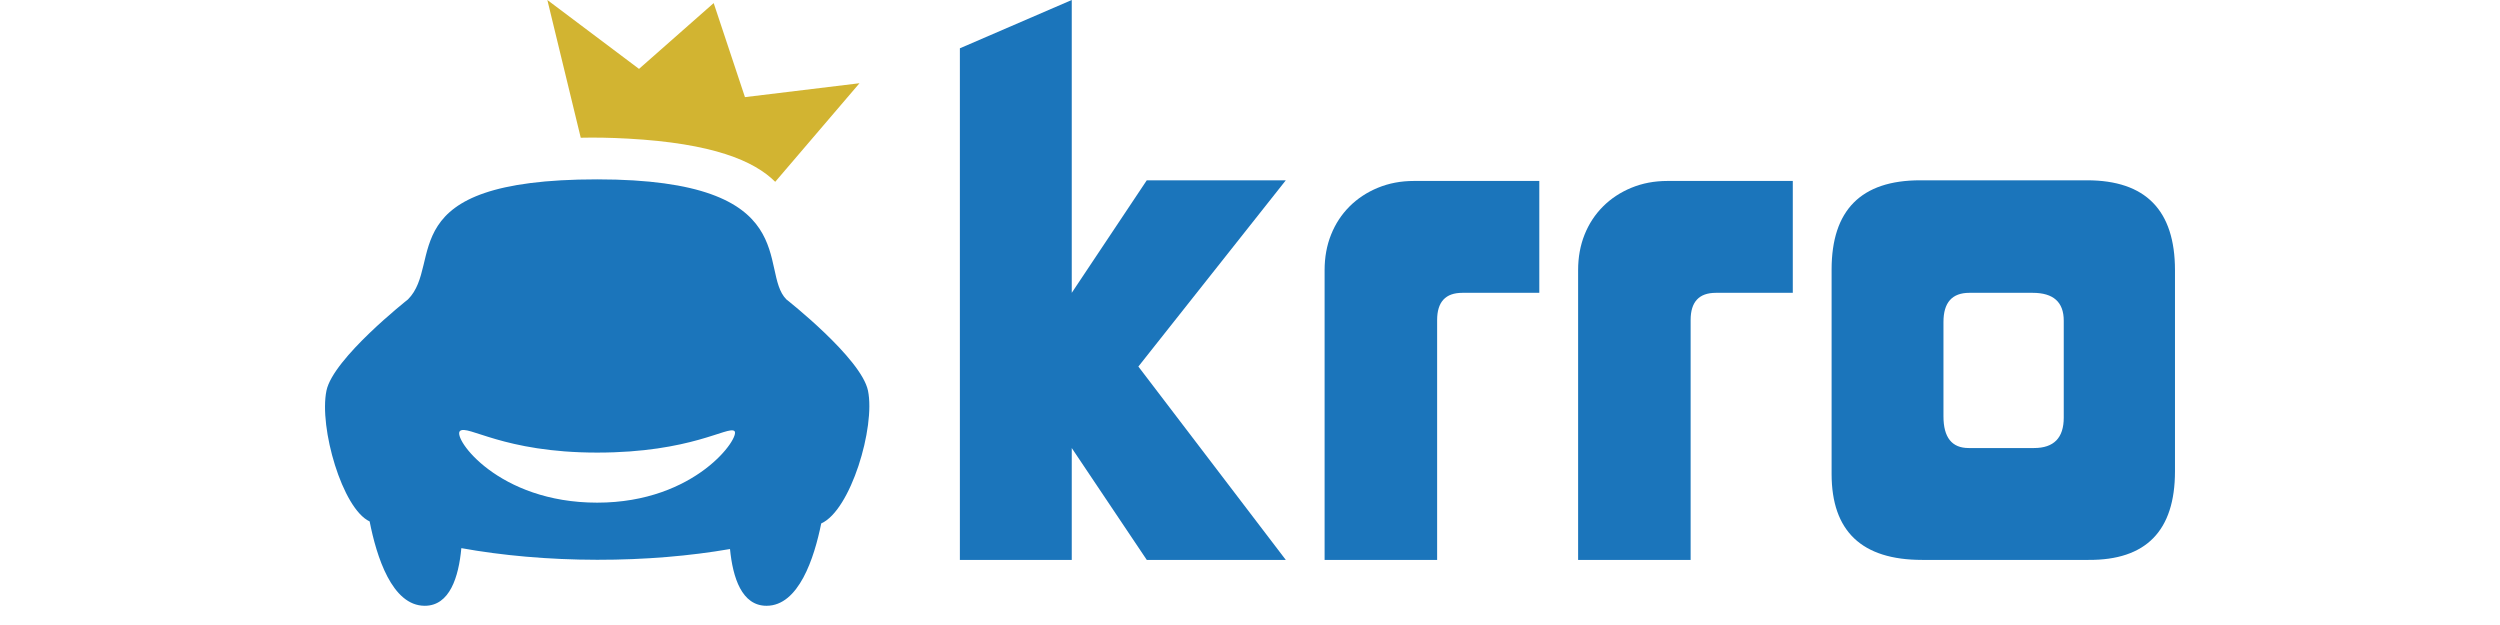
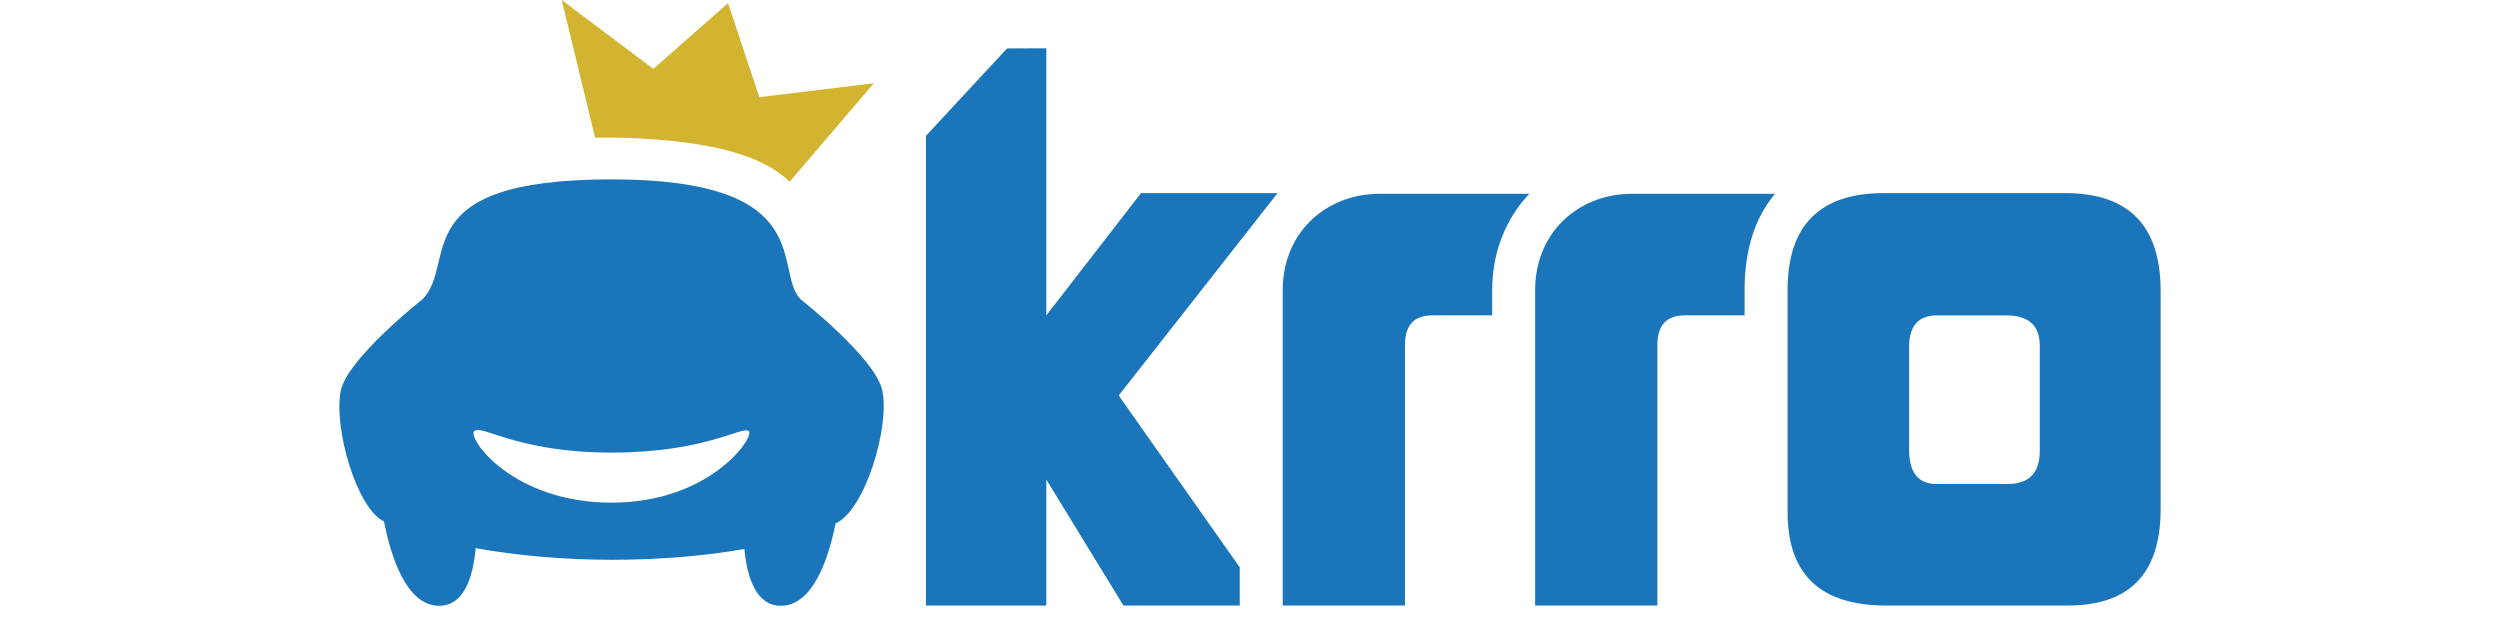
<svg xmlns="http://www.w3.org/2000/svg" version="1.1" id="Layer_1" x="0px" y="0px" width="569.25px" height="142.125px" viewBox="0 0 569.25 142.125" enable-background="new 0 0 569.25 142.125" xml:space="preserve">
-   <g id="Layer_1_1_" display="none">
+   <g id="Layer_1_2_" display="none">
+     <g id="Layer_1_1_" display="inline">
+       <g>
+         <g>
+           <g>
+             <path fill="#1B75BB" d="M126.534,91.65c-1.554-7.523-18.919-21.158-18.919-21.158c-6.589-6.587,4.57-27.849-43.892-27.849       c-48.46,0-35.463,19.425-43.888,27.849c0,0-17.354,13.658-18.896,21.158c-1.752,8.519,3.673,27.377,10.02,30.326       c1.589,8.121,5.177,19.563,12.778,19.563c5.781,0,7.863-6.624,8.486-13.369c9.341,1.696,20.139,2.688,31.5,2.703       c11.081,0.016,21.627-0.898,30.809-2.498c0.646,6.674,2.74,13.165,8.468,13.165c7.458,0,11.052-11.013,12.684-19.101       C122.518,119.412,128.28,100.105,126.534,91.65z M63.724,117.62c-23.002,0-33.549-15.003-31.83-16.604       c1.724-1.604,9.999,4.998,31.83,4.998c21.833,0,30.34-6.253,31.832-4.998C97.049,102.27,86.728,117.62,63.724,117.62z" />
+             <g>
+               <path fill="#D2B431" d="M105.426,42.973l19.622-22.951L98.38,23.258L91.101,1.364L73.715,16.681L52.373,0.643l7.772,32.067        c3.273-0.081,6.927-0.016,11.012,0.208C90.866,34.004,100.505,38.068,105.426,42.973z" />
+             </g>
+           </g>
+         </g>
+         <g>
+           <path fill="#1B75BB" d="M174.02,67.738c-5.877,0-10.628,2.083-14.251,6.249c-3.623,4.164-5.436,10.414-5.436,18.744      s1.813,14.578,5.436,18.744s8.375,6.248,14.251,6.248c2.839,0,5.63-0.779,8.374-2.342c2.741-1.561,5.144-3.669,7.199-6.333      l10.577,8.813c-1.273,1.67-2.792,3.313-4.554,4.938c-1.765,1.624-3.771,3.063-6.022,4.313c-2.254,1.254-4.752,2.246-7.493,2.99      c-2.743,0.739-5.729,1.111-8.963,1.111c-4.701,0-9.06-0.826-13.076-2.479c-4.016-1.653-7.534-4.084-10.55-7.299      c-3.019-3.213-5.395-7.207-7.126-11.979c-1.73-4.771-2.596-10.327-2.596-16.661c0-6.335,0.864-11.91,2.596-16.729      c1.732-4.82,4.155-8.834,7.273-12.05c3.115-3.212,6.806-5.645,11.065-7.296c4.26-1.653,8.938-2.479,14.03-2.479      c5.973,0,11.26,1.263,15.865,3.786c4.604,2.525,8.081,6.038,10.431,10.534l-11.166,9.501c-1.762-3.58-3.917-6.196-6.463-7.853      C180.873,68.563,177.74,67.738,174.02,67.738z" />
+           <path fill="#1B75BB" d="M253.756,122.268c-2.353,2.849-5.289,5.049-8.814,6.608s-7.639,2.341-12.341,2.341      c-3.331,0-6.636-0.505-9.917-1.515c-3.283-1.011-6.221-2.547-8.813-4.613c-2.598-2.065-4.701-4.657-6.317-7.78      c-1.617-3.119-2.424-6.838-2.424-11.151c0-4.038,0.783-7.552,2.35-10.533c1.567-2.979,3.725-5.438,6.465-7.367      c2.741-1.928,5.95-3.373,9.623-4.336c3.674-0.964,7.663-1.444,11.975-1.444c4.21,0,7.762,0.572,10.649,1.721      c2.89,1.146,5.215,2.457,6.979,3.926c0-3.396-0.247-6.404-0.735-9.02c-0.492-2.617-1.349-4.799-2.571-6.541      c-1.226-1.747-2.938-3.079-5.142-3.998c-2.203-0.916-4.972-1.377-8.3-1.377c-3.919,0-7.493,0.599-10.727,1.791      c-3.23,1.193-5.778,2.434-7.64,3.719l-6.317-11.155c2.254-1.928,5.606-3.625,10.063-5.094c4.456-1.467,9.769-2.204,15.939-2.204      c10.087,0,17.458,2.616,22.108,7.848c4.651,5.233,6.979,13.542,6.979,24.927v44.199h-13.075v-8.945h0.002L253.756,122.268      L253.756,122.268z M253.169,99.546c-1.667-1.835-4.091-3.327-7.271-4.476c-3.185-1.146-6.687-1.721-10.505-1.721      c-5.29,0-9.38,1.029-12.268,3.099c-2.893,2.065-4.333,5.301-4.333,9.707c0,4.131,1.469,7.299,4.407,9.502      c2.938,2.202,6.902,3.305,11.897,3.305c2.057,0,4.04-0.297,5.95-0.896c1.909-0.6,3.672-1.33,5.289-2.203      c1.616-0.871,3.012-1.881,4.187-3.029c1.175-1.146,2.059-2.271,2.646-3.374L253.169,99.546L253.169,99.546z" />
+           <path fill="#1B75BB" d="M288.832,54.101v9.093c1.563-2.844,3.938-5.047,7.124-6.61c3.183-1.561,6.583-2.341,10.212-2.341      c2.057,0,4.063,0.275,6.021,0.827c1.959,0.55,3.619,1.469,4.995,2.753l-5.287,12.255c-2.845-1.835-5.637-2.754-8.374-2.754      c-6.17,0-13.959,6.347-13.959,15.219v48.673h-14.543V54.101H288.832z" />
+           <path fill="#1B75BB" d="M335.399,54.101v9.093c1.563-2.844,3.941-5.047,7.125-6.61c3.182-1.561,6.587-2.341,10.211-2.341      c2.057,0,4.063,0.275,6.021,0.827c1.959,0.55,3.624,1.469,4.997,2.753l-5.288,12.255c-2.845-1.835-5.637-2.754-8.375-2.754      c-6.17,0-13.958,6.097-13.958,15.219v48.673H321.59V54.101H335.399z" />
+           <path fill="#1B75BB" d="M413.557,58.974c-1.404-0.865-2.898-1.618-4.479-2.251c-4.114-1.653-8.571-2.479-13.37-2.479      c-4.899,0-9.381,0.827-13.44,2.479c-4.063,1.651-7.564,4.084-10.505,7.296c-2.938,3.215-5.238,7.229-6.903,12.049      c-1.667,4.82-2.497,10.396-2.497,16.729s0.83,11.891,2.497,16.661c1.665,4.772,3.968,8.769,6.903,11.979      c2.938,3.215,6.438,5.646,10.505,7.301c4.063,1.65,8.541,2.478,13.44,2.478c4.799,0,9.256-0.825,13.37-2.478      c4.111-1.653,7.639-4.086,10.575-7.301c2.938-3.213,5.234-7.205,6.901-11.979c1.224-3.497,1.994-7.416,2.319-11.753      L413.557,58.974z M409.681,111.475c-3.415,4.166-8.05,6.248-13.898,6.248c-5.854,0-10.467-2.082-13.833-6.248      c-3.361-4.166-5.044-10.414-5.044-18.744s1.683-14.58,5.044-18.744c3.366-4.167,7.979-6.249,13.833-6.249      c5.853,0,10.483,2.083,13.898,6.249c3.416,4.164,5.122,10.414,5.122,18.744S413.097,107.309,409.681,111.475z" />
+         </g>
+         <g>
+           <path fill="#D2B431" d="M507.596,54.264v76.953h-5.262V54.264H507.596z" />
+           <path fill="#D2B431" d="M521.023,131.217V54.264c2.857-0.219,8.008-0.33,10.428-0.33c24.846,0,37.268,12.972,37.268,25.724      c0,12.861-12.422,25.613-37.268,25.613c-1.65,0-3.299-0.108-5.168-0.222v26.164L521.023,131.217L521.023,131.217z       M526.281,59.304v40.49c1.759,0.11,3.627,0.22,5.168,0.22c22.646,0,32.005-9.143,32.005-20.354s-9.358-20.464-32.005-20.464      C529.908,59.194,528.152,59.194,526.281,59.304z" />
+           <g>
+             <polygon fill="#D2B431" points="507.596,1.521 501.93,1.521 459.111,127.141 432.397,54.243 427.115,54.243 459.111,141.541             " />
+           </g>
+         </g>
+       </g>
+     </g>
    <g display="inline">
      <g>
        <g>
-           <path fill="#1B75BB" d="M126.534,91.65c-1.554-7.523-18.919-21.158-18.919-21.158c-6.589-6.587,4.57-27.849-43.892-27.849      c-48.46,0-35.463,19.425-43.888,27.849c0,0-17.354,13.658-18.896,21.158c-1.752,8.519,3.673,27.377,10.02,30.326      c1.589,8.121,5.177,19.563,12.778,19.563c5.781,0,7.863-6.624,8.486-13.369c9.341,1.696,20.139,2.688,31.5,2.703      c11.081,0.016,21.627-0.898,30.809-2.498c0.646,6.674,2.74,13.165,8.468,13.165c7.458,0,11.052-11.013,12.684-19.101      C122.518,119.412,128.28,100.105,126.534,91.65z M63.724,117.62c-23.002,0-33.549-15.003-31.83-16.604      c1.724-1.604,9.999,4.998,31.83,4.998c21.833,0,30.34-6.253,31.832-4.998C97.049,102.27,86.728,117.62,63.724,117.62z" />
+           <path fill="#1B75BB" d="M197.642,88.957c-1.524-7.389-18.575-20.773-18.575-20.773c-6.469-6.468,4.489-27.343-43.093-27.343      c-47.579,0-34.816,19.072-43.088,27.343c0,0-17.038,13.408-18.553,20.773c-1.721,8.363,3.605,26.878,9.835,29.773      c1.562,7.973,5.083,19.207,12.549,19.207c5.677,0,7.72-6.506,8.331-13.125c9.171,1.664,19.773,2.638,30.927,2.649      c10.881,0.017,21.234-0.882,30.248-2.448c0.635,6.551,2.693,12.924,8.313,12.924c7.324,0,10.853-10.813,12.457-18.75      C193.7,116.211,199.356,97.257,197.642,88.957z M135.974,114.455c-22.583,0-32.938-14.73-31.249-16.305      c1.689-1.575,9.815,4.906,31.249,4.906c21.438,0,29.788-6.141,31.254-4.906C168.692,99.379,158.56,114.455,135.974,114.455z" />
+         </g>
+       </g>
+       <g>
+         <g>
          <g>
-             <path fill="#D2B431" d="M105.426,42.973l19.622-22.951L98.38,23.258L91.101,1.364L73.715,16.681L52.373,0.643l7.772,32.067       c3.273-0.081,6.927-0.016,11.012,0.208C90.866,34.004,100.505,38.068,105.426,42.973z" />
+             <path fill="#D2B431" d="M176.517,41.397l19.19-22.445l-26.08,3.165l-7.121-21.413l-17.002,14.982L124.632,0l7.604,31.361       c3.199-0.077,6.774-0.015,10.766,0.204C162.278,32.627,171.704,36.601,176.517,41.397z" />
          </g>
        </g>
      </g>
      <g>
-         <path fill="#1B75BB" d="M174.02,67.738c-5.877,0-10.628,2.083-14.251,6.249c-3.623,4.164-5.436,10.414-5.436,18.744     s1.813,14.578,5.436,18.744s8.375,6.248,14.251,6.248c2.839,0,5.63-0.779,8.374-2.342c2.741-1.561,5.144-3.669,7.199-6.333     l10.577,8.813c-1.273,1.67-2.792,3.315-4.554,4.938c-1.765,1.624-3.771,3.062-6.022,4.313c-2.254,1.252-4.752,2.246-7.493,2.99     c-2.743,0.739-5.729,1.111-8.963,1.111c-4.701,0-9.06-0.826-13.076-2.479s-7.534-4.084-10.55-7.299     c-3.019-3.213-5.395-7.207-7.126-11.979c-1.73-4.771-2.596-10.327-2.596-16.661c0-6.335,0.864-11.91,2.596-16.729     c1.732-4.82,4.155-8.834,7.273-12.05c3.115-3.212,6.806-5.645,11.065-7.296c4.26-1.653,8.938-2.479,14.03-2.479     c5.973,0,11.26,1.263,15.865,3.786c4.604,2.525,8.081,6.038,10.431,10.534l-11.166,9.501c-1.762-3.58-3.917-6.196-6.463-7.851     C180.873,68.563,177.74,67.738,174.02,67.738z" />
-         <path fill="#1B75BB" d="M253.756,122.268c-2.353,2.847-5.289,5.049-8.814,6.608s-7.639,2.341-12.341,2.341     c-3.331,0-6.636-0.505-9.917-1.515c-3.283-1.011-6.221-2.547-8.813-4.613c-2.598-2.065-4.701-4.657-6.317-7.78     c-1.617-3.119-2.424-6.838-2.424-11.153c0-4.038,0.783-7.55,2.35-10.533c1.567-2.981,3.725-5.438,6.465-7.367     c2.741-1.928,5.95-3.373,9.623-4.336c3.674-0.964,7.663-1.446,11.975-1.446c4.21,0,7.762,0.574,10.649,1.721     c2.89,1.148,5.215,2.457,6.979,3.926c0-3.396-0.247-6.404-0.735-9.02c-0.492-2.617-1.349-4.798-2.571-6.541     c-1.226-1.745-2.938-3.077-5.142-3.996c-2.203-0.916-4.972-1.377-8.3-1.377c-3.919,0-7.493,0.599-10.727,1.791     c-3.23,1.193-5.778,2.434-7.64,3.719l-6.317-11.155c2.254-1.928,5.606-3.625,10.063-5.094c4.456-1.467,9.769-2.204,15.939-2.204     c10.087,0,17.458,2.616,22.108,7.848c4.651,5.233,6.979,13.542,6.979,24.925v44.201h-13.075v-8.947h0.002V122.268z      M253.169,99.546c-1.667-1.835-4.091-3.327-7.271-4.476c-3.185-1.146-6.687-1.721-10.505-1.721c-5.29,0-9.38,1.031-12.268,3.099     c-2.893,2.065-4.333,5.301-4.333,9.707c0,4.131,1.469,7.299,4.407,9.502c2.938,2.202,6.902,3.305,11.897,3.305     c2.057,0,4.04-0.297,5.95-0.896c1.909-0.598,3.672-1.33,5.289-2.203c1.616-0.871,3.012-1.881,4.187-3.029     c1.175-1.146,2.059-2.271,2.646-3.374V99.546L253.169,99.546z" />
-         <path fill="#1B75BB" d="M288.832,54.101v9.093c1.563-2.844,3.938-5.047,7.124-6.61c3.183-1.561,6.583-2.341,10.212-2.341     c2.057,0,4.062,0.275,6.021,0.827c1.959,0.55,3.621,1.469,4.997,2.753l-5.289,12.255c-2.843-1.835-5.635-2.754-8.374-2.754     c-6.169,0-13.958,6.347-13.958,15.219v48.673h-14.544V54.101H288.832z" />
-         <path fill="#1B75BB" d="M335.399,54.101v9.093c1.565-2.844,3.943-5.047,7.125-6.61c3.182-1.561,6.587-2.341,10.211-2.341     c2.057,0,4.063,0.275,6.021,0.827c1.959,0.55,3.624,1.469,4.997,2.753l-5.288,12.255c-2.845-1.835-5.637-2.754-8.375-2.754     c-6.17,0-13.958,6.097-13.958,15.219v48.673H321.59V54.101H335.399z" />
-         <path fill="#1B75BB" d="M413.557,58.974c-1.406-0.865-2.9-1.618-4.479-2.251c-4.114-1.653-8.571-2.479-13.37-2.479     c-4.899,0-9.381,0.827-13.44,2.479c-4.065,1.651-7.566,4.084-10.505,7.296c-2.938,3.215-5.24,7.229-6.905,12.049     c-1.667,4.82-2.497,10.396-2.497,16.729s0.83,11.89,2.497,16.661c1.665,4.773,3.968,8.768,6.905,11.979     c2.938,3.215,6.438,5.646,10.505,7.301c4.062,1.65,8.541,2.478,13.44,2.478c4.799,0,9.256-0.825,13.37-2.478     c4.111-1.653,7.639-4.086,10.575-7.301c2.938-3.213,5.236-7.205,6.903-11.979c1.222-3.497,1.994-7.416,2.319-11.753     L413.557,58.974z M409.681,111.475c-3.415,4.166-8.05,6.248-13.9,6.248c-5.854,0-10.467-2.082-13.833-6.248     c-3.361-4.166-5.044-10.414-5.044-18.744s1.683-14.58,5.044-18.744c3.366-4.167,7.979-6.249,13.833-6.249     c5.853,0,10.485,2.083,13.9,6.249c3.416,4.164,5.122,10.414,5.122,18.744S413.097,107.309,409.681,111.475z" />
+         <path fill="#1B75BB" d="M259.205,83.463l33.57,44.027H261.12l-17.082-25.473v25.473h-25.474V11l25.474-11v66.677l17.082-25.621     h31.657L259.205,83.463z" />
+         <path fill="#1B75BB" d="M332.976,66.677c-3.824,0-5.739,2.063-5.739,6.188v54.627h-25.623V61.523     c0-2.944,0.487-5.644,1.475-8.098c0.979-2.453,2.38-4.588,4.194-6.406c1.814-1.815,3.979-3.24,6.479-4.27     c2.504-1.029,5.229-1.545,8.173-1.545H350.5v25.473H332.976z" />
+         <path fill="#1B75BB" d="M390.698,66.677c-3.829,0-5.741,2.063-5.741,6.188v54.627h-25.621V61.523c0-2.944,0.49-5.644,1.471-8.098     c0.979-2.453,2.383-4.588,4.197-6.406c1.815-1.815,3.979-3.24,6.48-4.27c2.5-1.029,5.228-1.545,8.17-1.545h28.563v25.473H390.698     z" />
+         <path fill="#1B75BB" d="M495.243,107.316c0,13.548-6.577,20.271-19.731,20.174h-37.841c-13.746,0-20.615-6.527-20.615-19.584     v-46.53c0-13.547,6.725-20.321,20.172-20.321h37.99c13.351,0,20.025,6.824,20.025,20.468V107.316z M463.145,102.018     c4.515,0,6.771-2.307,6.771-6.92V73.01c0-4.22-2.355-6.333-7.067-6.333h-14.43c-3.929,0-5.892,2.208-5.892,6.628v21.498     c0,4.813,1.916,7.215,5.743,7.215H463.145z" />
      </g>
+     </g>
+   </g>
+   <g>
+     <path fill="#1B75BB" d="M339.768,66.21c0-4.431,0.772-8.612,2.298-12.427c1.448-3.626,3.521-6.863,6.157-9.649h-34.068   c-3.202,0-6.16,0.562-8.88,1.679c-2.719,1.12-5.066,2.668-7.039,4.64c-1.975,1.975-3.497,4.294-4.56,6.959   c-1.068,2.667-1.603,5.599-1.603,8.799v71.669h27.839V78.527c0-4.479,2.08-6.719,6.238-6.719h13.616L339.768,66.21L339.768,66.21z" />
+   </g>
+   <g>
+     <path fill="#1B75BB" d="M491.974,115.962c0,14.72-7.146,22.022-21.438,21.917h-41.112c-14.934,0-22.396-7.091-22.396-21.277V66.05   c0-14.718,7.304-22.078,21.915-22.078h41.274c14.503,0,21.757,7.415,21.757,22.238L491.974,115.962L491.974,115.962z    M457.099,110.203c4.903,0,7.359-2.505,7.359-7.518V78.688c0-4.584-2.563-6.879-7.681-6.879H441.1c-4.267,0-6.399,2.399-6.399,7.2   v23.356c0,5.227,2.082,7.838,6.241,7.838H457.099z" />
+     <g>
+       <path fill="#1B75BB" d="M397.244,66.05c0-9.117,2.334-16.473,6.929-21.917h-32.546c-3.197,0-6.16,0.562-8.877,1.679    c-2.719,1.12-5.067,2.668-7.041,4.64c-1.974,1.975-3.495,4.294-4.56,6.959c-1.065,2.667-1.601,5.599-1.601,8.799v71.669h27.837    V78.527c0-4.479,2.08-6.719,6.239-6.719h13.618L397.244,66.05L397.244,66.05z" />
+     </g>
+   </g>
+   <g>
+     <g>
      <g>
-         <path fill="#D2B431" d="M507.596,54.264v76.953h-5.262V54.264H507.596z" />
-         <path fill="#D2B431" d="M521.023,131.217V54.264c2.859-0.219,8.008-0.33,10.428-0.33c24.846,0,37.268,12.972,37.268,25.724     c0,12.861-12.422,25.613-37.268,25.613c-1.65,0-3.299-0.108-5.168-0.22v26.164L521.023,131.217L521.023,131.217z M526.281,59.304     v40.49c1.759,0.11,3.627,0.22,5.168,0.22c22.646,0,32.005-9.143,32.005-20.354s-9.358-20.464-32.005-20.464     C529.908,59.194,528.152,59.194,526.281,59.304z" />
-         <g>
-           <polygon fill="#D2B431" points="507.596,1.521 501.93,1.521 459.111,127.141 432.397,54.243 427.115,54.243 459.111,141.541           " />
-         </g>
+         <path fill="#1B75BB" d="M200.913,88.957c-1.524-7.389-18.575-20.773-18.575-20.773c-6.469-6.468,4.489-27.343-43.093-27.343     c-47.579,0-34.816,19.072-43.088,27.343c0,0-17.038,13.408-18.553,20.773c-1.721,8.363,3.605,26.878,9.835,29.773     c1.562,7.973,5.083,19.207,12.549,19.207c5.677,0,7.72-6.506,8.331-13.125c9.171,1.664,19.773,2.638,30.927,2.649     c10.881,0.017,21.234-0.882,30.248-2.448c0.635,6.551,2.693,12.924,8.313,12.924c7.324,0,10.853-10.813,12.457-18.75     C196.971,116.211,202.627,97.257,200.913,88.957z M139.245,114.455c-22.583,0-32.938-14.73-31.249-16.305     c1.689-1.575,9.815,4.906,31.249,4.906c21.438,0,29.788-6.141,31.254-4.906C171.963,99.379,161.831,114.455,139.245,114.455z" />
      </g>
    </g>
  </g>
  <g>
    <g>
      <g>
-         <path fill="#1B75BB" d="M197.642,88.957c-1.524-7.389-18.575-20.773-18.575-20.773c-6.469-6.468,4.489-27.343-43.093-27.343     c-47.579,0-34.816,19.072-43.088,27.343c0,0-17.038,13.408-18.553,20.773c-1.721,8.363,3.605,26.878,9.835,29.773     c1.562,7.973,5.083,19.207,12.549,19.207c5.677,0,7.72-6.506,8.331-13.125c9.171,1.664,19.773,2.638,30.927,2.651     c10.881,0.015,21.234-0.882,30.248-2.45c0.635,6.551,2.693,12.924,8.313,12.924c7.324,0,10.853-10.811,12.457-18.75     C193.7,116.211,199.356,97.257,197.642,88.957z M135.974,114.455c-22.583,0-32.938-14.73-31.249-16.305     c1.689-1.574,9.815,4.906,31.249,4.906c21.438,0,29.788-6.139,31.254-4.906C168.692,99.379,158.56,114.455,135.974,114.455z" />
-       </g>
-     </g>
-     <g>
-       <path fill="#1B75BB" d="M259.205,83.463l33.571,44.027H261.12l-17.082-25.473v25.473h-25.474V11l25.474-11v66.677l17.082-25.621    h31.657L259.205,83.463z" />
-       <path fill="#1B75BB" d="M332.976,66.677c-3.826,0-5.741,2.063-5.741,6.188v54.627h-25.623V61.523c0-2.944,0.489-5.644,1.475-8.098    c0.979-2.453,2.38-4.588,4.194-6.406c1.816-1.815,3.979-3.24,6.479-4.27c2.504-1.029,5.228-1.545,8.173-1.545H350.5v25.473    H332.976z" />
-       <path fill="#1B75BB" d="M390.698,66.677c-3.829,0-5.741,2.063-5.741,6.188v54.627h-25.621V61.523c0-2.944,0.49-5.644,1.471-8.098    c0.979-2.453,2.381-4.588,4.197-6.406c1.815-1.815,3.979-3.24,6.48-4.27c2.5-1.029,5.228-1.545,8.17-1.545h28.565v25.473H390.698z    " />
-       <path fill="#1B75BB" d="M495.243,107.316c0,13.548-6.577,20.271-19.731,20.174h-37.841c-13.746,0-20.615-6.527-20.615-19.584    v-46.53c0-13.547,6.723-20.321,20.172-20.321h37.99c13.349,0,20.025,6.824,20.025,20.468V107.316z M463.145,102.018    c4.513,0,6.771-2.307,6.771-6.92V73.01c0-4.22-2.355-6.333-7.067-6.333h-14.43c-3.929,0-5.892,2.208-5.892,6.628v21.498    c0,4.812,1.916,7.215,5.744,7.215H463.145z" />
-     </g>
-     <g>
-       <g>
        <g>
-           <path fill="#D2B431" d="M176.517,41.397l19.19-22.445l-26.08,3.165l-7.121-21.413l-17.002,14.982L124.632,0l7.604,31.361      c3.199-0.077,6.774-0.015,10.766,0.204C162.278,32.627,171.704,36.601,176.517,41.397z" />
+           <path fill="#D2B431" d="M179.788,41.397l19.19-22.445l-26.08,3.165l-7.121-21.413l-17.002,14.982L127.903,0l7.604,31.361      c3.199-0.077,6.774-0.015,10.766,0.204C165.549,32.627,174.975,36.601,179.788,41.397z" />
+           <polygon fill="#1B75BB" points="290.9,43.972 259.808,43.972 238.25,71.809 238.25,11 229.303,11.03 210.835,30.934       210.835,137.879 238.25,137.879 238.25,109.203 255.808,137.879 282.291,137.879 282.291,129.191 254.728,90.047     " />
        </g>
      </g>
    </g>
  </g>
</svg>
